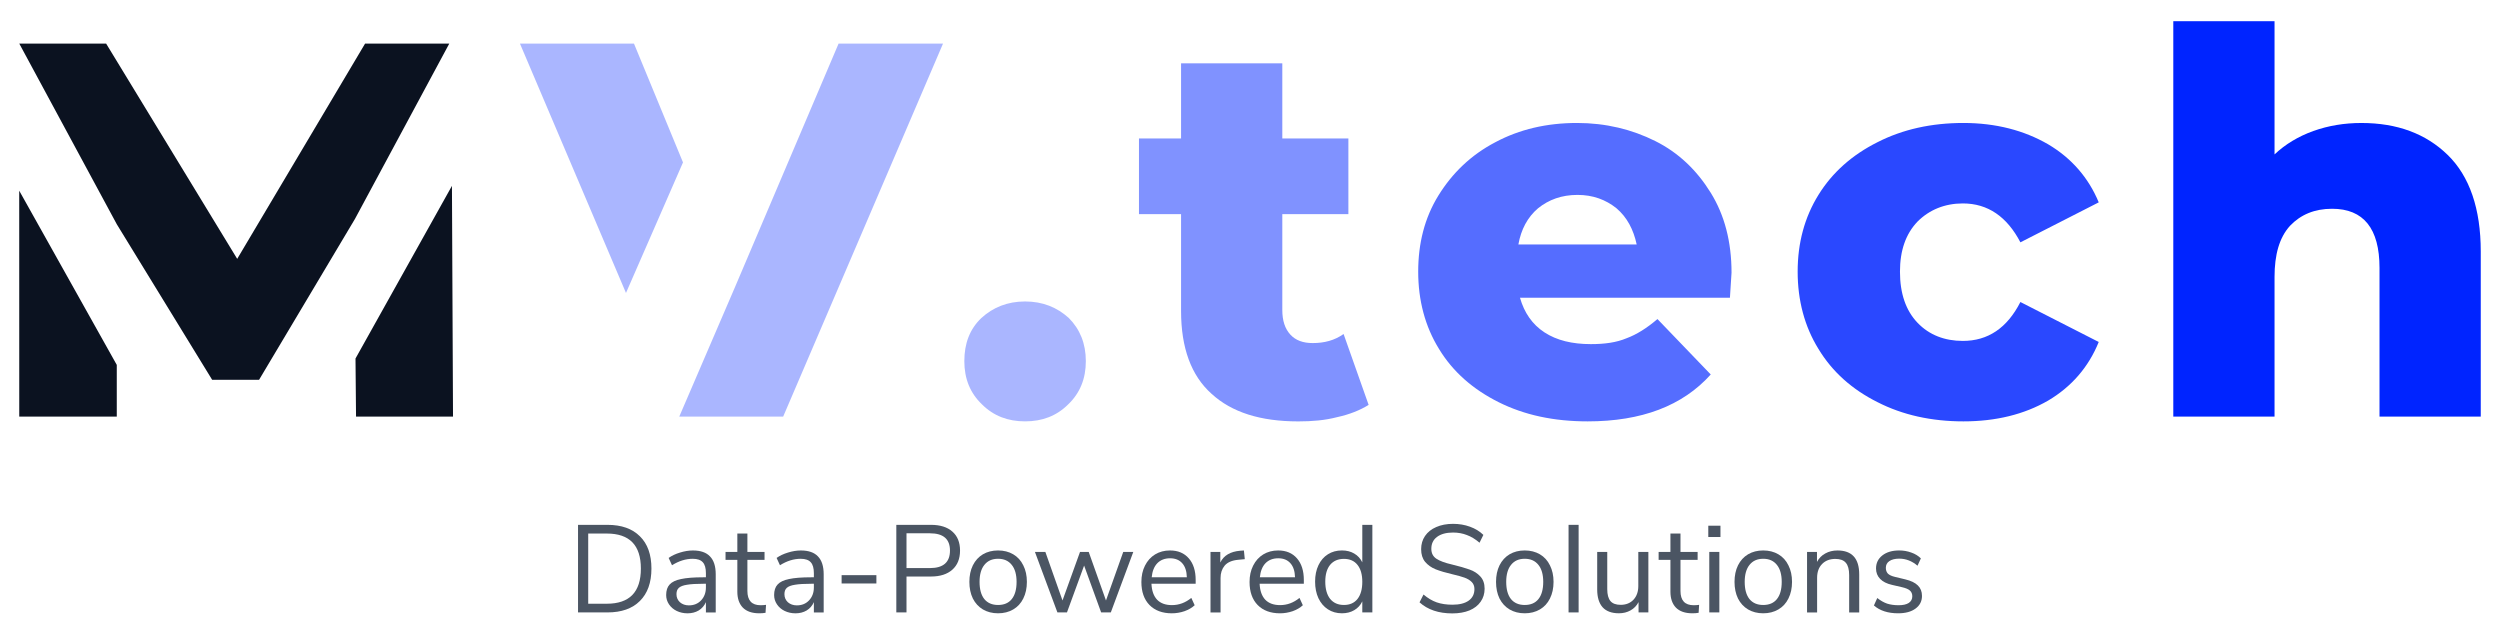
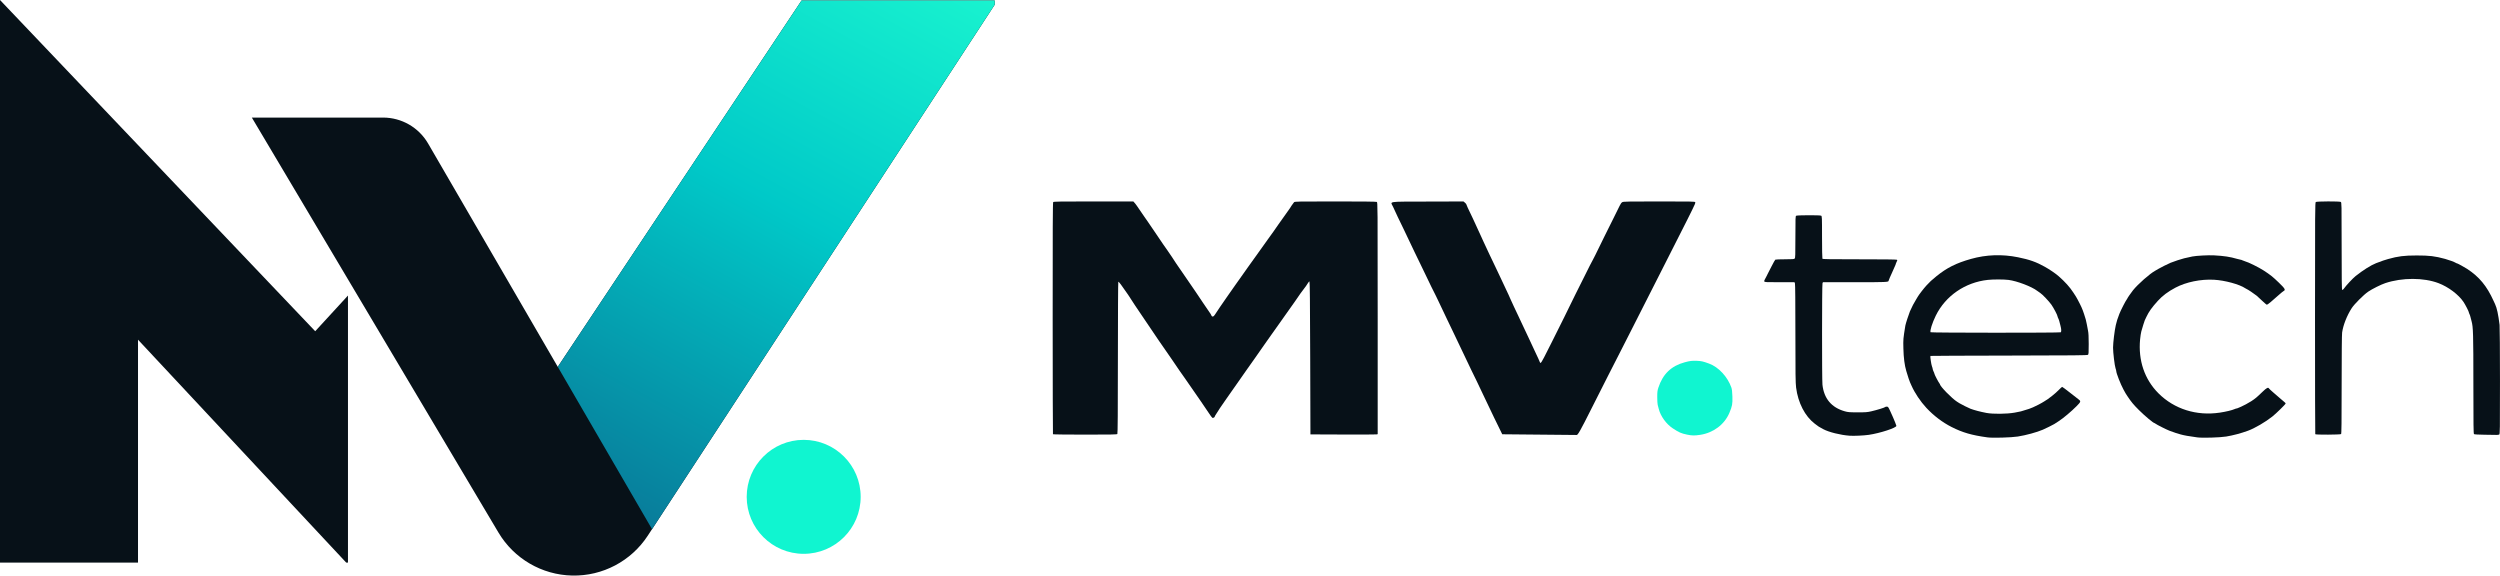
- <svg xmlns="http://www.w3.org/2000/svg" viewBox="252 318 520 132" role="img" aria-label="MV.tech">
-   <g transform="translate(-39.166 -29.375) scale(1.0765)">
-     <path d="m382.16 424.1h5.688q4.056 0 6.264 2.208 2.232 2.184 2.232 6.24t-2.232 6.264q-2.208 2.208-6.264 2.208h-5.688zm5.568 15.24q6.576 0 6.576-6.792 0-6.768-6.576-6.768h-3.6v13.56z" fill="#4b5563" />
-     <path d="m404.35 429.05q2.232 0 3.312 1.152 1.104 1.128 1.104 3.456v7.368h-1.896v-1.992q-0.456 1.032-1.392 1.608-0.936 0.552-2.16 0.552-1.128 0-2.088-0.456-0.936-0.456-1.488-1.272t-0.552-1.8q0-1.32 0.672-2.04 0.672-0.744 2.208-1.056 1.536-0.336 4.272-0.336h0.528v-0.792q0-1.464-0.6-2.112-0.6-0.672-1.944-0.672-2.016 0-4.008 1.248l-0.648-1.416q0.912-0.648 2.184-1.032 1.296-0.408 2.496-0.408zm-0.768 10.608q1.44 0 2.352-0.96 0.936-0.984 0.936-2.52v-0.696h-0.432q-2.112 0-3.216 0.192-1.104 0.168-1.584 0.6-0.456 0.408-0.456 1.224 0 0.936 0.672 1.56 0.696 0.6 1.728 0.6z" fill="#4b5563" />
-     <path d="m417.43 439.63q0.528 0 1.056-0.072l-0.096 1.536q-0.552 0.096-1.2 0.096-2.112 0-3.192-1.104-1.056-1.104-1.056-3.072v-6.144h-2.28v-1.536h2.28v-3.552h1.944v3.552h3.312v1.536h-3.312v6q0 2.76 2.544 2.76z" fill="#4b5563" />
-     <path d="m425.21 429.05q2.232 0 3.312 1.152 1.104 1.128 1.104 3.456v7.368h-1.896v-1.992q-0.456 1.032-1.392 1.608-0.936 0.552-2.16 0.552-1.128 0-2.088-0.456-0.936-0.456-1.488-1.272t-0.552-1.8q0-1.32 0.672-2.04 0.672-0.744 2.208-1.056 1.536-0.336 4.272-0.336h0.528v-0.792q0-1.464-0.6-2.112-0.6-0.672-1.944-0.672-2.016 0-4.008 1.248l-0.648-1.416q0.912-0.648 2.184-1.032 1.296-0.408 2.496-0.408zm-0.768 10.608q1.44 0 2.352-0.96 0.936-0.984 0.936-2.52v-0.696h-0.432q-2.112 0-3.216 0.192-1.104 0.168-1.584 0.6-0.456 0.408-0.456 1.224 0 0.936 0.672 1.56 0.696 0.6 1.728 0.6z" fill="#4b5563" />
-     <path d="m433.09 433.82h6.72v1.608h-6.72z" fill="#4b5563" />
-     <path d="m443.66 424.1h6.696q2.664 0 4.128 1.296 1.488 1.296 1.488 3.672t-1.488 3.696-4.128 1.32h-4.728v6.936h-1.968zm6.504 8.352q3.864 0 3.864-3.384 0-3.336-3.864-3.336h-4.536v6.72z" fill="#4b5563" />
-     <path d="m463.32 441.19q-1.656 0-2.928-0.744-1.248-0.744-1.944-2.112-0.672-1.392-0.672-3.216t0.672-3.192q0.696-1.392 1.944-2.136 1.272-0.744 2.928-0.744t2.928 0.744 1.944 2.136q0.696 1.368 0.696 3.192t-0.696 3.216q-0.672 1.368-1.944 2.112t-2.928 0.744zm0-1.608q1.728 0 2.64-1.128 0.936-1.152 0.936-3.336 0-2.136-0.936-3.288-0.936-1.176-2.64-1.176t-2.64 1.176q-0.936 1.152-0.936 3.288 0 2.16 0.912 3.312 0.936 1.152 2.664 1.152z" fill="#4b5563" />
-     <path d="m489.45 429.33-4.344 11.688h-1.872l-3.288-9.048-3.312 9.048h-1.848l-4.344-11.688h2.016l3.312 9.384 3.384-9.384h1.68l3.336 9.384 3.336-9.384z" fill="#4b5563" />
-     <path d="m501.5 435.48h-8.544q0.096 2.04 1.104 3.096 1.008 1.032 2.856 1.032 2.04 0 3.744-1.392l0.648 1.416q-0.768 0.72-1.968 1.152-1.2 0.408-2.448 0.408-2.736 0-4.32-1.608-1.56-1.608-1.56-4.44 0-1.8 0.696-3.168 0.696-1.392 1.944-2.16 1.272-0.768 2.88-0.768 2.328 0 3.648 1.536 1.32 1.512 1.32 4.176zm-4.944-4.92q-1.536 0-2.472 0.96-0.912 0.96-1.08 2.712h6.792q-0.048-1.776-0.888-2.712-0.84-0.96-2.352-0.96z" fill="#4b5563" />
-     <path d="m510.99 430.73-1.272 0.12q-1.8 0.168-2.616 1.128-0.792 0.96-0.792 2.376v6.672h-1.944v-11.688h1.896v2.04q0.984-2.04 3.864-2.28l0.696-0.048z" fill="#4b5563" />
-     <path d="m522.4 435.48h-8.544q0.096 2.04 1.104 3.096 1.008 1.032 2.856 1.032 2.04 0 3.744-1.392l0.648 1.416q-0.768 0.72-1.968 1.152-1.2 0.408-2.448 0.408-2.736 0-4.32-1.608-1.56-1.608-1.56-4.44 0-1.8 0.696-3.168 0.696-1.392 1.944-2.16 1.272-0.768 2.88-0.768 2.328 0 3.648 1.536 1.32 1.512 1.32 4.176zm-4.944-4.92q-1.536 0-2.472 0.96-0.912 0.96-1.08 2.712h6.792q-0.048-1.776-0.888-2.712-0.84-0.96-2.352-0.96z" fill="#4b5563" />
-     <path d="m535.64 424.1v16.92h-1.944v-2.136q-0.528 1.104-1.56 1.704-1.008 0.6-2.376 0.6-1.536 0-2.712-0.768t-1.824-2.136q-0.648-1.392-0.648-3.216 0-1.8 0.648-3.168t1.824-2.112 2.712-0.744q1.368 0 2.376 0.6 1.032 0.6 1.56 1.704v-7.248zm-5.496 15.48q1.704 0 2.616-1.152 0.936-1.176 0.936-3.312t-0.936-3.288q-0.912-1.152-2.616-1.152t-2.664 1.152q-0.936 1.152-0.936 3.24 0 2.136 0.936 3.336 0.96 1.176 2.664 1.176z" fill="#4b5563" />
-     <path d="m551.09 441.21q-3.96 0-6.336-2.136l0.768-1.512q1.248 1.056 2.544 1.512 1.32 0.456 3.048 0.456 2.04 0 3.144-0.792t1.104-2.232q0-0.84-0.528-1.368t-1.392-0.84-2.328-0.648q-1.968-0.456-3.24-0.96-1.248-0.504-2.04-1.44-0.768-0.936-0.768-2.448 0-1.44 0.744-2.544 0.768-1.128 2.16-1.728 1.416-0.624 3.264-0.624 1.752 0 3.264 0.552 1.536 0.552 2.592 1.584l-0.744 1.512q-1.2-1.032-2.448-1.488-1.224-0.48-2.664-0.48-1.968 0-3.096 0.84-1.104 0.816-1.104 2.304 0 1.272 0.984 1.92t2.976 1.104q2.184 0.528 3.432 0.984 1.248 0.432 2.064 1.32 0.84 0.888 0.84 2.376 0 1.44-0.768 2.52-0.744 1.08-2.16 1.68-1.416 0.576-3.312 0.576z" fill="#4b5563" />
-     <path d="m565.08 441.19q-1.656 0-2.928-0.744-1.248-0.744-1.944-2.112-0.672-1.392-0.672-3.216t0.672-3.192q0.696-1.392 1.944-2.136 1.272-0.744 2.928-0.744t2.928 0.744 1.944 2.136q0.696 1.368 0.696 3.192t-0.696 3.216q-0.672 1.368-1.944 2.112t-2.928 0.744zm0-1.608q1.728 0 2.64-1.128 0.936-1.152 0.936-3.336 0-2.136-0.936-3.288-0.936-1.176-2.64-1.176t-2.64 1.176q-0.936 1.152-0.936 3.288 0 2.16 0.912 3.312 0.936 1.152 2.664 1.152z" fill="#4b5563" />
-     <path d="m573.55 424.1h1.944v16.92h-1.944z" fill="#4b5563" />
-     <path d="m588.97 429.33v11.688h-1.896v-1.992q-0.552 1.056-1.56 1.608-0.984 0.552-2.232 0.552-2.088 0-3.144-1.152-1.056-1.176-1.056-3.456v-7.248h1.944v7.2q0 1.56 0.624 2.304 0.624 0.72 1.968 0.72 1.536 0 2.472-0.984 0.936-1.008 0.936-2.64v-6.6z" fill="#4b5563" />
-     <path d="m597.72 439.63q0.528 0 1.056-0.072l-0.096 1.536q-0.552 0.096-1.2 0.096-2.112 0-3.192-1.104-1.056-1.104-1.056-3.072v-6.144h-2.28v-1.536h2.28v-3.552h1.944v3.552h3.312v1.536h-3.312v6q0 2.76 2.544 2.76z" fill="#4b5563" />
-     <path d="m600.74 429.33h1.944v11.688h-1.944zm2.16-5.064v2.184h-2.352v-2.184z" fill="#4b5563" />
-     <path d="m611.16 441.19q-1.656 0-2.928-0.744-1.248-0.744-1.944-2.112-0.672-1.392-0.672-3.216t0.672-3.192q0.696-1.392 1.944-2.136 1.272-0.744 2.928-0.744t2.928 0.744 1.944 2.136q0.696 1.368 0.696 3.192t-0.696 3.216q-0.672 1.368-1.944 2.112t-2.928 0.744zm0-1.608q1.728 0 2.64-1.128 0.936-1.152 0.936-3.336 0-2.136-0.936-3.288-0.936-1.176-2.64-1.176t-2.64 1.176q-0.936 1.152-0.936 3.288 0 2.16 0.912 3.312 0.936 1.152 2.664 1.152z" fill="#4b5563" />
-     <path d="m625.51 429.05q4.2 0 4.2 4.632v7.344h-1.944v-7.224q0-1.632-0.648-2.376-0.624-0.744-2.016-0.744-1.608 0-2.568 0.984t-0.96 2.664v6.696h-1.944v-11.688h1.92v1.92q0.576-1.08 1.608-1.632 1.032-0.576 2.352-0.576z" fill="#4b5563" />
-     <path d="m637.23 441.19q-2.952 0-4.68-1.512l0.648-1.44q0.936 0.744 1.896 1.08 0.984 0.312 2.208 0.312 1.296 0 1.968-0.432 0.696-0.456 0.696-1.296 0-0.696-0.456-1.104t-1.512-0.648l-1.968-0.456q-1.488-0.336-2.28-1.152t-0.792-2.016q0-1.56 1.224-2.52t3.264-0.96q1.224 0 2.328 0.408 1.104 0.384 1.848 1.128l-0.648 1.416q-1.608-1.368-3.528-1.368-1.224 0-1.92 0.48-0.672 0.456-0.672 1.296 0 0.696 0.408 1.128 0.432 0.408 1.368 0.624l1.992 0.48q1.632 0.384 2.424 1.176 0.792 0.768 0.792 2.016 0 1.536-1.248 2.448-1.224 0.912-3.36 0.912z" fill="#4b5563" />
-     <path d="m357.8 358.6-18.636 33.359 0.103 11.223h18.739zm-83.604 44.582h18.842v-9.987l-18.85-33.66zm66.821-72.072-24.71 41.596-25.328-41.596h-16.782l18.842 34.903 18.43 30.064h9.06l18.533-31.094 18.224-33.874z" fill="#0b1220" />
-     <path d="m392.97 331.11h-22.033l20.489 48.185 11.017-25.225zm39.537 0-19.974 46.95-10.811 25.122h20.077l30.888-72.072z" fill="#aab6ff" />
-     <path d="m460.2 400.81c2.265 2.265 5.045 3.295 8.34 3.295 3.295 0 6.075-1.03 8.34-3.295 2.265-2.162 3.398-4.942 3.398-8.34s-1.133-6.178-3.295-8.34c-2.265-2.059-5.045-3.192-8.443-3.192s-6.178 1.133-8.443 3.192c-2.265 2.162-3.295 4.942-3.295 8.34s1.133 6.178 3.398 8.34z" fill="#aab6ff" />
-     <path d="m534.92 400.92-4.839-13.694c-1.75 1.236-3.707 1.75-5.972 1.75-1.853 0-3.295-0.515-4.324-1.647s-1.544-2.677-1.544-4.736v-18.533h12.767v-14.62h-12.767v-14.517h-19.562v14.517h-8.134v14.62h8.134v18.739c0 7.104 1.956 12.458 5.869 15.959 3.913 3.604 9.472 5.354 16.782 5.354 2.677 0 5.148-0.206 7.516-0.824 2.368-0.515 4.427-1.339 6.075-2.368z" fill="#8092ff" />
-     <path d="m604.73 380.22c0.206-3.089 0.309-4.633 0.309-4.839 0-5.972-1.339-11.12-4.015-15.444-2.677-4.324-6.178-7.722-10.708-9.987-4.53-2.265-9.575-3.501-15.135-3.501-5.869 0-11.12 1.236-15.753 3.707-4.736 2.471-8.34 5.972-11.017 10.296-2.677 4.324-3.913 9.266-3.913 14.723 0 5.56 1.339 10.605 4.015 14.929 2.677 4.427 6.589 7.825 11.532 10.296 4.942 2.471 10.605 3.707 17.194 3.707 10.399 0 18.327-2.986 23.784-9.06l-10.296-10.708c-2.059 1.75-4.015 2.986-5.972 3.707-1.956 0.824-4.221 1.133-6.898 1.133-3.604 0-6.589-0.721-8.957-2.265s-3.913-3.809-4.736-6.692zm-37.066-17.297c2.059-1.647 4.53-2.574 7.619-2.574 2.986 0 5.457 0.927 7.516 2.574 2.059 1.75 3.295 4.118 3.913 7.001h-22.857c0.515-2.883 1.75-5.251 3.809-7.001z" fill="#556dff" />
-     <path d="m633.26 400.4c4.839 2.471 10.399 3.707 16.577 3.707 6.281 0 11.737-1.339 16.371-4.015 4.53-2.677 7.825-6.487 9.781-11.326l-15.135-7.722c-2.574 5.045-6.281 7.516-11.12 7.516-3.501 0-6.487-1.133-8.752-3.501-2.265-2.368-3.398-5.663-3.398-9.884 0-4.118 1.133-7.31 3.398-9.678 2.265-2.265 5.251-3.501 8.752-3.501 4.839 0 8.546 2.574 11.12 7.516l15.135-7.722c-1.956-4.736-5.251-8.546-9.781-11.223-4.633-2.677-10.09-4.118-16.371-4.118-6.178 0-11.737 1.236-16.577 3.707-4.942 2.471-8.752 5.869-11.429 10.193-2.677 4.324-4.015 9.266-4.015 14.826 0 5.56 1.339 10.605 4.015 14.929 2.677 4.427 6.487 7.825 11.429 10.296z" fill="#2a48ff" />
-     <path d="m743.42 352.63c-4.221-4.118-9.781-6.178-16.68-6.178-3.295 0-6.383 0.515-9.266 1.544s-5.457 2.574-7.516 4.53v-25.74h-19.562v76.396h19.562v-26.976c0-4.324 0.927-7.619 2.986-9.884 2.059-2.162 4.736-3.295 8.134-3.295 6.075 0 9.163 3.809 9.163 11.429v28.726h19.562v-31.918c0-8.237-2.162-14.517-6.383-18.636z" fill="#0024ff" />
+ <svg xmlns="http://www.w3.org/2000/svg" role="img" aria-label="MV.tech" viewBox="0 0 4443.54 1023.04" width="4443.54" height="1023.04">
+   <defs>
+     <linearGradient id="horizontal-light-m-mvm-light-grad-teal" gradientUnits="userSpaceOnUse" x1="731.74" y1="601.44" x2="1090.19" y2="-53.76">
+       <stop offset="0" stop-color="#087D9B" />
+       <stop offset="0.55" stop-color="#00C9C8" />
+       <stop offset="1" stop-color="#18F2CF" />
+     </linearGradient>
+   </defs>
+   <g id="horizontal-light-art">
+     <g id="horizontal-light-monogram" transform="scale(1.47336)">
+       <g id="horizontal-light-m-mvm-light">
+         <path id="horizontal-light-m-mvm-light-body" fill="#071118" fill-rule="nonzero" d="M 166.49 678.72 L 0.00 678.72 L 0.00 0.00 L 380.26 399.58 L 419.78 356.54 L 419.78 678.72 L 417.69 678.72 L 166.49 409.79 L 166.49 678.72Z M 601.32 642.44 L 303.81 141.84 L 462.08 141.84 A 62.86 62.86 0 0 1 516.45 173.13 L 672.89 442.56 L 966.98 0.58 L 1200.00 0.58 L 1200.00 5.67 L 781.42 646.27 A 106.14 106.14 0 0 1 601.32 642.44Z" />
+         <path id="horizontal-light-m-mvm-light-arm" fill="url(#horizontal-light-m-mvm-light-grad-teal)" fill-rule="nonzero" d="M 672.89 442.56 L 966.98 0.58 L 1200.00 0.58 L 1200.00 5.67 L 786.59 638.37Z" />
+         <circle id="horizontal-light-m-mvm-light-dot" fill="#10F5D0" cx="969.54" cy="599.37" r="68.75" />
+       </g>
+     </g>
+     <g id="horizontal-light-wordmark" transform="translate(1871.03 358.00) scale(0.81588)">
+       <g id="horizontal-light-w-mvw-light-text" fill="#071118" fill-rule="evenodd">
+         <path id="horizontal-light-w-mvw-light-M" d="M0.64 507.18C0.34 506.69 0.06 393.04 0.01 254.61C-0.06 61.14 0.2 2.6 1.12 1.49C2.14 0.26 14.87 0.05 89 0.05L175.69 0.05L178.15 2.8C181.25 6.28 181.53 6.67 199.88 33.55C202.51 37.4 206.41 43.03 208.56 46.05C210.71 49.08 218.82 61 226.59 72.55C240.19 92.77 243.7 97.88 249.94 106.55C253.84 111.98 266.09 130.32 268.56 134.42C269.66 136.25 271.74 139.28 273.17 141.15C275.54 144.25 279.98 150.7 300.26 180.55C304 186.05 309.39 193.93 312.24 198.05C315.09 202.18 322.03 212.53 327.66 221.05C333.3 229.58 339.46 238.61 341.36 241.13C343.26 243.64 345.11 246.64 345.48 247.79C346.89 252.23 350.61 251.68 353.56 246.58C355.59 243.09 370.16 221.66 381.12 206.05C384.41 201.38 388.36 195.75 389.9 193.55C391.45 191.35 395.07 186.18 397.95 182.05C400.83 177.93 405.15 171.85 407.56 168.55C411.89 162.61 416.14 156.6 424.87 144.05C427.36 140.48 433.49 131.93 438.49 125.05C448.16 111.76 448.05 111.92 456.84 99.39C459.99 94.9 465.26 87.51 468.56 82.97C480.15 67.02 484.08 61.46 491.51 50.55C495.63 44.5 503.06 34.05 508.03 27.32C513 20.59 517.06 14.84 517.06 14.56C517.06 13.92 523.74 4.23 525.85 1.8C527.28 0.16 532.83 0.05 615.78 0.05C674.81 0.05 704.84 0.4 706.13 1.09C708.03 2.11 708.06 6.01 708.06 254.57L708.06 507.02L705.81 507.56C704.58 507.86 671.61 507.98 632.56 507.83L561.56 507.55L561.06 341.14C560.7 218.74 560.26 174.62 559.43 174.34C558.81 174.14 557.05 176.13 555.53 178.76C554 181.4 550.56 186.33 547.89 189.72C542.77 196.21 538.57 202.12 527.4 218.55C523.66 224.05 515.21 235.98 508.62 245.05C502.03 254.13 493.91 265.6 490.58 270.55C487.24 275.5 481.16 284.05 477.06 289.55C472.97 295.05 465.98 304.95 461.54 311.55C457.1 318.15 447.76 331.53 440.78 341.27C433.8 351.01 425.52 362.71 422.38 367.27C419.24 371.83 415.22 377.58 413.44 380.05C411.66 382.53 406.79 389.5 402.61 395.55C398.43 401.6 392.11 410.6 388.55 415.55C385 420.5 378.71 429.5 374.57 435.55C370.43 441.6 365.7 448.48 364.05 450.84C362.41 453.2 361.06 455.33 361.06 455.58C361.06 455.83 359.26 458.63 357.06 461.79C354.86 464.96 353.06 468.1 353.06 468.77C353.06 470.38 349.56 472.2 347.89 471.47C347.16 471.15 343.27 465.87 339.26 459.72C335.24 453.58 328.17 443.15 323.56 436.55C318.94 429.95 309.75 416.68 303.14 407.05C296.53 397.43 289.34 387.08 287.17 384.05C279.43 373.3 272.54 363.31 260.26 345.05C253.41 334.88 246.48 324.86 244.85 322.79C243.21 320.73 237.12 311.95 231.31 303.29C212.99 276.02 185.89 235.93 179.44 226.55C174.98 220.07 169.06 210.97 169.06 210.6C169.06 210.38 166.93 207.09 164.31 203.29C149.02 181.04 144.5 175.05 143.01 175.05C142.54 175.05 142.12 249.29 142.09 340.23C142.04 458.88 141.71 505.78 140.92 506.73C140.02 507.81 126.87 508.05 70.5 508.05C31.8 508.05 0.94 507.67 0.64 507.18Z" />
+         <path id="horizontal-light-w-mvw-light-V" d="M1060.06 508.05C1015.79 507.76 979.49 507.42 979.41 507.29C978.17 505.39 946.81 440.37 938.55 422.55C931.84 408.1 924.82 393.32 923.82 391.55C922.24 388.75 915.95 375.88 912.09 367.55C904.79 351.81 901.89 345.72 893.27 328.05C884.84 310.78 880.82 302.35 870.84 281.05C868.65 276.38 863.35 265.35 859.06 256.55C851.67 241.38 847.29 232.17 839.35 215.05C837.44 210.93 834.82 205.53 833.53 203.05C832.24 200.58 828.4 192.93 825 186.05C819.05 174.01 816.66 169.04 804.77 144.05C801.76 137.73 794.3 122.34 788.18 109.85C782.07 97.37 777.06 86.86 777.06 86.5C777.06 86.14 771.64 74.75 765.02 61.2C758.39 47.64 752.37 35.2 751.63 33.55C747.56 24.46 744.48 17.79 741.37 11.35C735.58 -0.67 726.95 0.59 816.77 0.32L894.95 0.09L898.01 2.66C899.69 4.08 901.06 5.65 901.06 6.16C901.06 7.11 904.66 14.9 915.19 36.73C918.42 43.43 921.06 49.15 921.06 49.45C921.06 49.75 923.76 55.64 927.06 62.55C930.36 69.46 933.06 75.32 933.06 75.56C933.06 75.81 935.35 80.85 938.15 86.78C943.93 99.04 948.26 108.3 951.58 115.55C952.84 118.3 957.46 127.98 961.85 137.05C966.24 146.13 971.06 156.25 972.55 159.55C978.25 172.13 986.38 189.42 993.45 203.99C995.44 208.09 997.06 211.78 997.06 212.21C997.06 212.64 1000.47 220.09 1004.64 228.77C1008.81 237.45 1013.34 247.03 1014.71 250.05C1016.08 253.08 1018.93 259.15 1021.03 263.55C1030.47 283.28 1035.07 293.05 1038 299.55C1043.09 310.88 1043.6 311.97 1049.86 325.05C1056.71 339.39 1060.54 347.76 1061.44 350.39C1061.78 351.4 1062.63 352.05 1063.31 351.85C1064.64 351.45 1073.25 335.21 1088.12 305.05C1098.74 283.5 1109.03 262.88 1114.81 251.55C1117.05 247.15 1122.11 236.8 1126.05 228.55C1129.99 220.3 1136.29 207.48 1140.06 200.05C1143.83 192.63 1151.94 176.43 1158.09 164.05C1171.2 137.69 1171.85 136.42 1176.13 128.55C1177.93 125.25 1180.49 120.3 1181.82 117.55C1192.64 95.16 1197.97 84.29 1201.91 76.55C1204.43 71.6 1208.9 62.6 1211.85 56.55C1214.81 50.5 1218.51 43.08 1220.08 40.05C1223.61 33.26 1230.75 18.81 1235.04 9.78C1237.22 5.18 1239.17 2.53 1241.11 1.53C1243.55 0.27 1255.07 0.05 1321.46 0.05C1392.23 0.05 1399.04 0.2 1399.88 1.69C1400.56 2.91 1398.76 7.39 1392.97 18.94C1388.67 27.53 1383.83 37.25 1382.22 40.55C1377.03 51.15 1336.67 130.84 1325.24 153.05C1319.15 164.88 1304.64 193.45 1293 216.55C1281.35 239.65 1267.21 267.55 1261.56 278.55C1255.92 289.55 1244.12 312.73 1235.34 330.05C1226.56 347.38 1215.19 369.65 1210.07 379.55C1204.95 389.45 1188.68 421.63 1173.92 451.05C1149.58 499.54 1143.84 509.7 1141.26 508.82C1140.88 508.69 1104.34 508.34 1060.06 508.05Z" />
+         <path id="horizontal-light-w-mvw-light-t" d="M1736.06 510.42C1716.11 508.97 1690.71 502.62 1678.58 496.06C1668.29 490.5 1669.2 491.08 1660.19 484.21C1638.91 467.99 1623.79 438.67 1619.59 405.5C1618.31 395.37 1618.06 376.51 1618.06 287.31C1618.06 220.78 1617.7 180.23 1617.09 178.62L1616.11 176.05L1583.56 176.05C1554.34 176.05 1550.94 175.89 1550.37 174.42C1550.03 173.52 1550.24 172.06 1550.84 171.17C1551.44 170.28 1553.14 167.08 1554.61 164.05C1556.08 161.03 1557.77 157.65 1558.36 156.55C1558.95 155.45 1562.51 148.5 1566.28 141.09C1570.05 133.69 1573.68 127.28 1574.35 126.86C1575.02 126.43 1584.42 126.08 1595.24 126.07C1611.78 126.06 1615.17 125.8 1616.49 124.48C1617.87 123.1 1618.06 117.45 1618.06 77.52C1618.06 35.31 1618.19 32.06 1619.81 31.2C1622.36 29.85 1671.55 29.71 1674.05 31.05C1676.02 32.1 1676.06 33.08 1676.08 77.84C1676.09 102.98 1676.46 124.13 1676.91 124.84C1677.56 125.87 1693.63 126.12 1757.64 126.1C1807.92 126.08 1838.12 126.43 1839.06 127.04C1840.38 127.9 1840.35 128.39 1838.81 131.12C1837.85 132.82 1837.06 134.67 1837.06 135.23C1837.06 136.23 1836.39 137.86 1831.34 149.05C1829.98 152.08 1828.27 155.9 1827.55 157.55C1826.83 159.2 1825.07 163.11 1823.65 166.24C1822.23 169.37 1821.06 172.39 1821.06 172.96C1821.06 175.83 1815.66 176.05 1747.6 176.05L1678.01 176.05L1677.1 178.46C1675.89 181.65 1675.79 387.92 1676.99 399.2C1680.23 429.44 1696.66 449.06 1725.56 457.21C1732.62 459.21 1735.92 459.48 1753.56 459.51C1771.06 459.55 1774.82 459.26 1783.56 457.23C1796.1 454.32 1812.9 449.13 1813.63 447.95C1813.93 447.46 1815.51 447.05 1817.12 447.05C1819.86 447.05 1820.38 447.72 1824.42 456.3C1826.82 461.39 1829.7 467.8 1830.82 470.55C1831.95 473.3 1834.04 478.31 1835.46 481.68C1836.89 485.05 1838.06 488.3 1838.06 488.91C1838.06 493.3 1802.4 504.95 1778.06 508.51C1767.05 510.11 1745.41 511.1 1736.06 510.42Z" />
+         <path id="horizontal-light-w-mvw-light-e" d="M2036.56 514.07C2002.03 509.3 1982.35 503.61 1958.39 491.48C1938.4 481.35 1919.41 466.94 1903.33 449.7C1890.63 436.09 1878.01 417.23 1871.1 401.55C1870.13 399.35 1868.62 395.98 1867.74 394.05C1866.27 390.83 1863.5 382.43 1859.59 369.33C1855.89 356.9 1853.8 340.64 1853.32 320.43C1852.83 299.94 1852.83 299.96 1857.6 270.44C1858.2 266.72 1865.14 245.21 1867.57 239.55C1871.53 230.32 1876.92 219.98 1881.28 213.22C1882.23 211.75 1883.76 209.2 1884.69 207.55C1887.14 203.19 1897.77 189.43 1903.56 183.12C1911 175.03 1914.59 171.7 1925.06 163.19C1947.98 144.59 1968.08 134.49 2000.56 125.28C2033.63 115.9 2068.52 114.67 2103.06 121.67C2128.16 126.76 2142.73 131.94 2161.56 142.47C2171.75 148.17 2184.7 156.97 2191.1 162.55C2205.37 175.01 2215.92 186.71 2223.56 198.56C2225.21 201.12 2227.78 205.09 2229.27 207.38C2230.75 209.68 2234.67 216.95 2237.96 223.55C2243.28 234.2 2245.14 239.14 2250.58 257.07C2251.33 259.55 2252.42 264.5 2253 268.07C2253.57 271.64 2254.71 277.7 2255.53 281.55C2256.6 286.54 2257.03 294.91 2257.05 310.68C2257.06 330.06 2256.86 332.98 2255.41 334.18C2254.03 335.33 2225.98 335.6 2083.2 335.85C1989.4 336 1912.44 336.34 1912.19 336.59C1911.34 337.44 1914.04 355.75 1915.55 359.37C1916.38 361.36 1917.08 363.79 1917.1 364.77C1917.12 365.75 1918 368.35 1919.06 370.55C1920.13 372.75 1921.01 375.1 1921.03 375.76C1921.07 377.29 1929.81 394.02 1931.67 396.13C1932.44 397 1933.06 397.99 1933.06 398.34C1933.06 402.77 1958.97 429.27 1970.3 436.42C1972.09 437.55 1974.46 439.04 1975.56 439.73C1979.49 442.18 1995.63 450.23 1999.56 451.7C2008.09 454.89 2020.82 458.22 2034.06 460.75C2048.49 463.49 2078.26 463.21 2095.56 460.15C2102.71 458.89 2108.88 457.66 2109.27 457.42C2109.67 457.18 2113.04 456.15 2116.77 455.13C2124.11 453.12 2130.8 450.8 2135.56 448.61C2143.85 444.8 2151.87 440.75 2154.56 439.03C2156.21 437.98 2158.88 436.37 2160.49 435.47C2169.32 430.5 2185.06 417.96 2192.87 409.68C2195.79 406.59 2198.65 404.05 2199.24 404.05C2199.82 404.05 2206.97 409.34 2215.13 415.8C2223.28 422.27 2231.78 428.88 2234 430.49C2240.61 435.29 2240.42 436.15 2230.42 446.24C2219.25 457.51 2201.82 472.17 2192.06 478.49C2187.94 481.16 2183.44 484.08 2182.06 484.98C2179.56 486.61 2163.65 494.48 2157.06 497.34C2144.31 502.88 2120.34 509.43 2102.56 512.21C2088.24 514.46 2047.65 515.6 2036.56 514.07ZM2195.98 285.13C2197.79 283.98 2197.59 278.42 2195.47 270.55C2194.58 267.25 2193.46 262.95 2192.99 260.99C2192.52 259.03 2191.45 256.1 2190.61 254.49C2189.76 252.88 2189.07 250.96 2189.07 250.23C2189.06 247.92 2180.59 231.83 2175.83 225.05C2170.62 217.65 2156.04 202.31 2151.56 199.52C2149.91 198.49 2146.91 196.38 2144.9 194.84C2132.74 185.5 2101.07 173.42 2082.45 171.02C2072.28 169.71 2049.15 169.67 2037.27 170.95C1987.89 176.24 1944.92 205.81 1923.8 249.05C1916.07 264.87 1910.7 282.04 1912.54 285.02C1913.36 286.34 2193.89 286.45 2195.98 285.13Z" />
+         <path id="horizontal-light-w-mvw-light-c" d="M2493.56 514.07C2474.27 511.41 2465.43 509.84 2457.48 507.67C2449.28 505.42 2445.81 504.27 2433.06 499.59C2427.14 497.41 2405 486.28 2402.98 484.47C2402.12 483.69 2401.09 483.05 2400.69 483.05C2398.1 483.05 2379.86 467.87 2366.48 454.57C2354.7 442.86 2349.7 436.84 2341.55 424.55C2337.45 418.38 2337.22 417.99 2332.65 409.55C2326.35 397.93 2317.17 374.42 2317.03 369.55C2317 368.45 2316.31 365.75 2315.49 363.55C2313.59 358.46 2310.06 329.05 2310.08 318.55C2310.11 307.96 2313.42 280.82 2316.06 269.55C2318.22 260.36 2319.45 256.48 2323.81 245.05C2326.55 237.87 2337.48 216.46 2339.67 213.98C2340.44 213.11 2341.06 212.09 2341.06 211.72C2341.06 210.86 2349.38 198.79 2353.6 193.53C2364.32 180.17 2390.16 157.41 2401.86 151.03C2403.9 149.92 2407.36 147.92 2409.56 146.58C2413.69 144.08 2428.65 136.6 2435.39 133.68C2437.49 132.76 2444.46 130.27 2450.89 128.14C2461.23 124.7 2467.32 123.14 2482.75 119.99C2491.25 118.26 2517.84 116.85 2529.89 117.5C2551.74 118.67 2565.1 120.7 2580.13 125.12C2583.75 126.18 2587.35 127.06 2588.13 127.06C2588.92 127.06 2590.72 127.67 2592.13 128.41C2593.54 129.14 2596.02 130.08 2597.63 130.48C2604.46 132.18 2627.42 143.5 2638.06 150.42C2652.85 160.02 2658.12 164.24 2671.26 176.95C2684.9 190.16 2686.38 192.77 2681.62 195.27C2680.28 195.98 2675.8 199.62 2671.66 203.36C2657.07 216.58 2646.76 225.05 2645.26 225.05C2644.42 225.05 2640.1 221.49 2635.65 217.14C2631.2 212.78 2625.54 207.55 2623.07 205.51C2618.44 201.69 2602.55 191.05 2601.48 191.05C2601.14 191.05 2599.68 190.24 2598.22 189.24C2585.64 180.64 2553.79 171.95 2530.06 170.64C2501.2 169.05 2469.35 175.57 2446.06 187.85C2429.85 196.41 2417.86 205.38 2407.71 216.55C2394.65 230.93 2388.1 240.1 2382.71 251.55C2381.16 254.85 2379.56 258.23 2379.17 259.05C2378.4 260.67 2374.22 274.07 2371.68 283.05C2370.83 286.08 2369.62 293.95 2368.99 300.55C2364.64 346.47 2378.72 387.79 2409.03 418.08C2443.46 452.48 2491.96 467.73 2542.72 460.13C2555.97 458.15 2569.2 454.98 2574.71 452.48C2576.45 451.7 2578.47 451.05 2579.21 451.05C2579.96 451.05 2581.7 450.45 2583.09 449.73C2584.47 449 2587.13 447.88 2588.98 447.23C2592.24 446.1 2605.84 438.76 2611.16 435.26C2620.28 429.27 2622.94 427.05 2635.62 414.8C2644.59 406.15 2648.01 404.37 2649.76 407.47C2650.2 408.25 2654.61 412.34 2659.56 416.57C2664.51 420.8 2671.39 426.75 2674.85 429.79C2678.31 432.84 2682.25 436.2 2683.6 437.27C2684.96 438.33 2686.06 439.66 2686.06 440.23C2686.06 441.81 2665.53 461.95 2657.06 468.68C2642.06 480.61 2618.58 494.29 2604.06 499.56C2588.24 505.3 2572.12 509.6 2556.56 512.21C2543.29 514.44 2504.54 515.58 2493.56 514.07Z" />
+         <path id="horizontal-light-w-mvw-light-h" d="M3119.64 508.3C3105.54 508.12 3097.25 507.62 3096.39 506.91C3095.3 506.01 3095.06 486.57 3095.06 398.85C3095.06 288.91 3094.61 273.31 3091.11 261.05C3090.08 257.48 3088.94 253.06 3088.56 251.24C3088.18 249.41 3087.24 246.71 3086.47 245.24C3085.7 243.76 3085.07 241.99 3085.07 241.29C3085.06 239.62 3077.37 224.71 3073.63 219.11C3062.84 202.97 3040.55 186.2 3019.06 178.05C2986.68 165.76 2939.89 165.75 2903.06 178.02C2893.8 181.11 2874.95 190.52 2866.11 196.47C2856.26 203.1 2835.69 223.64 2829.97 232.55C2819.48 248.92 2811.46 269.3 2809.11 285.55C2808.48 289.91 2808.09 332.78 2808.08 399.1C2808.07 480.62 2807.78 505.94 2806.86 506.85C2805.39 508.32 2751.51 508.59 2750.61 507.13C2750.3 506.63 2750.04 392.89 2750.05 254.38C2750.05 18.59 2750.16 2.48 2751.75 1.3C2753.92 -0.3 2803.18 -0.49 2806.13 1.09C2808.02 2.1 2808.06 4.22 2808.06 97.03C2808.06 169.54 2808.34 192.11 2809.26 192.68C2809.98 193.12 2811.26 192.29 2812.51 190.56C2818.01 182.91 2831.93 167.94 2838.36 162.74C2853.53 150.5 2872.33 138.66 2883.06 134.58C2897.17 129.22 2901.56 127.7 2909.06 125.59C2931.12 119.4 2944.01 117.78 2971.56 117.75C2999.23 117.73 3011.4 119.2 3033.56 125.25C3041.86 127.52 3053.76 131.92 3056.54 133.75C3057.62 134.47 3059.02 135.05 3059.65 135.05C3060.69 135.05 3076.17 143.53 3081.55 147.05C3107.83 164.25 3124.38 184.28 3138.98 216.55C3139.98 218.75 3141.53 222.13 3142.43 224.05C3146.31 232.31 3149.16 245.55 3152.14 269.05C3152.59 272.63 3152.98 327.63 3153.01 391.27C3153.06 500.5 3152.96 507.03 3151.31 507.88C3150.35 508.37 3147.76 508.73 3145.56 508.68C3143.36 508.62 3131.7 508.45 3119.64 508.3Z" />
+       </g>
+       <g id="horizontal-light-w-mvw-light-dot" fill="#10F5D0" fill-rule="nonzero">
+         <path id="horizontal-light-w-mvw-light-dotpath" d="M1382.06 508.05C1369.11 505.35 1364.54 503.33 1350.78 494.25C1336.68 484.94 1324.39 467.91 1320.39 452.15C1319.61 449.07 1318.55 444.98 1318.04 443.05C1317.53 441.13 1317.1 433.65 1317.09 426.43C1317.07 415.14 1317.41 412.25 1319.54 405.73C1329.24 376.01 1347.61 358.34 1377.06 350.42C1388.2 347.43 1392.79 346.87 1403.06 347.27C1413.25 347.66 1416.69 348.43 1430.06 353.31C1450.63 360.82 1470.34 382.04 1478.59 405.55C1479.84 409.11 1480.48 414.81 1480.82 425.31C1481.32 441.26 1480.46 445.87 1474.29 460.55C1463.59 485.98 1439.4 504.2 1410.56 508.54C1398.17 510.4 1392.88 510.31 1382.06 508.05Z" />
+       </g>
+     </g>
  </g>
</svg>
